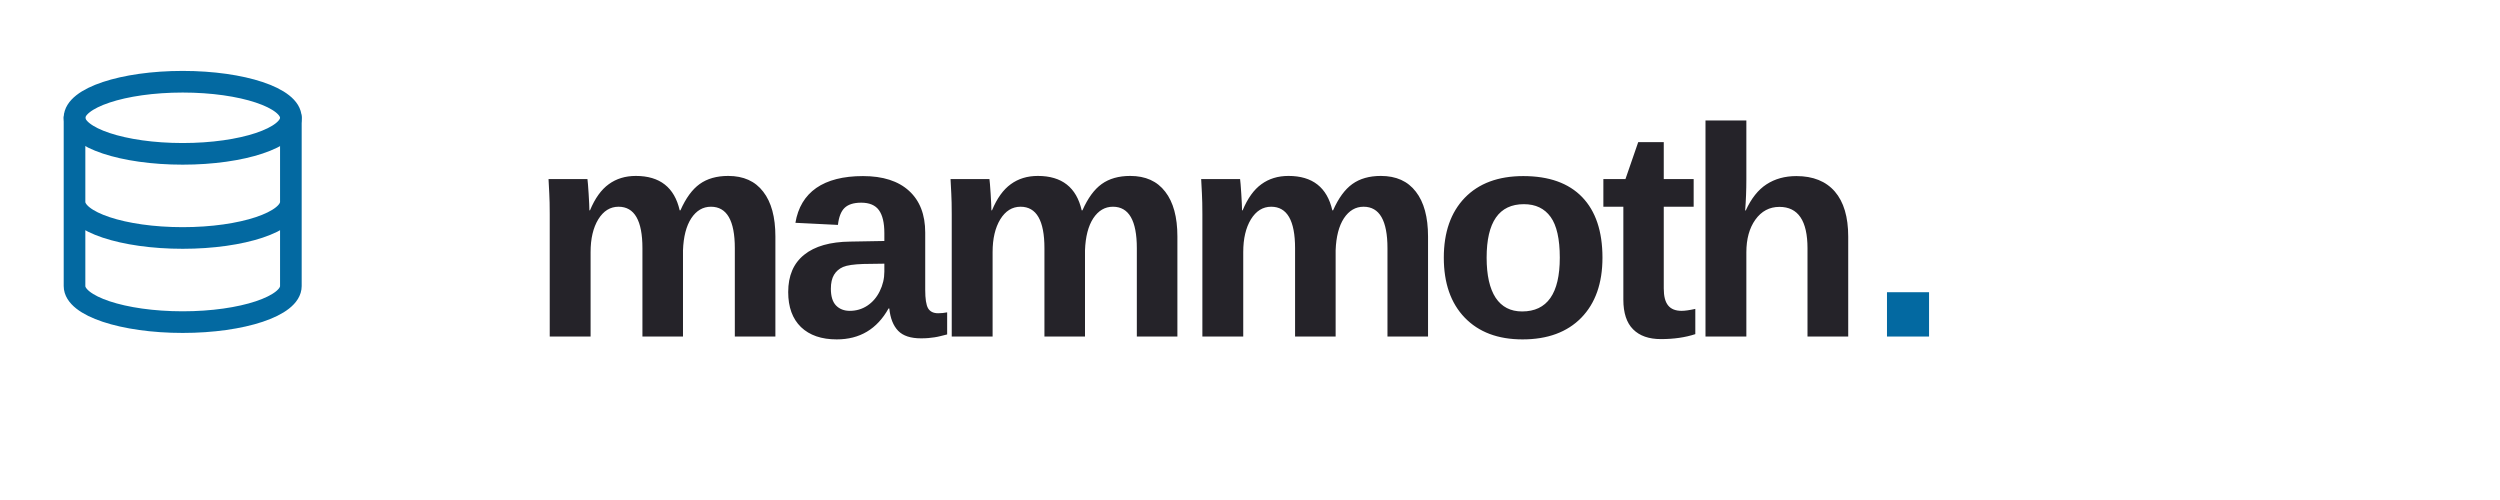
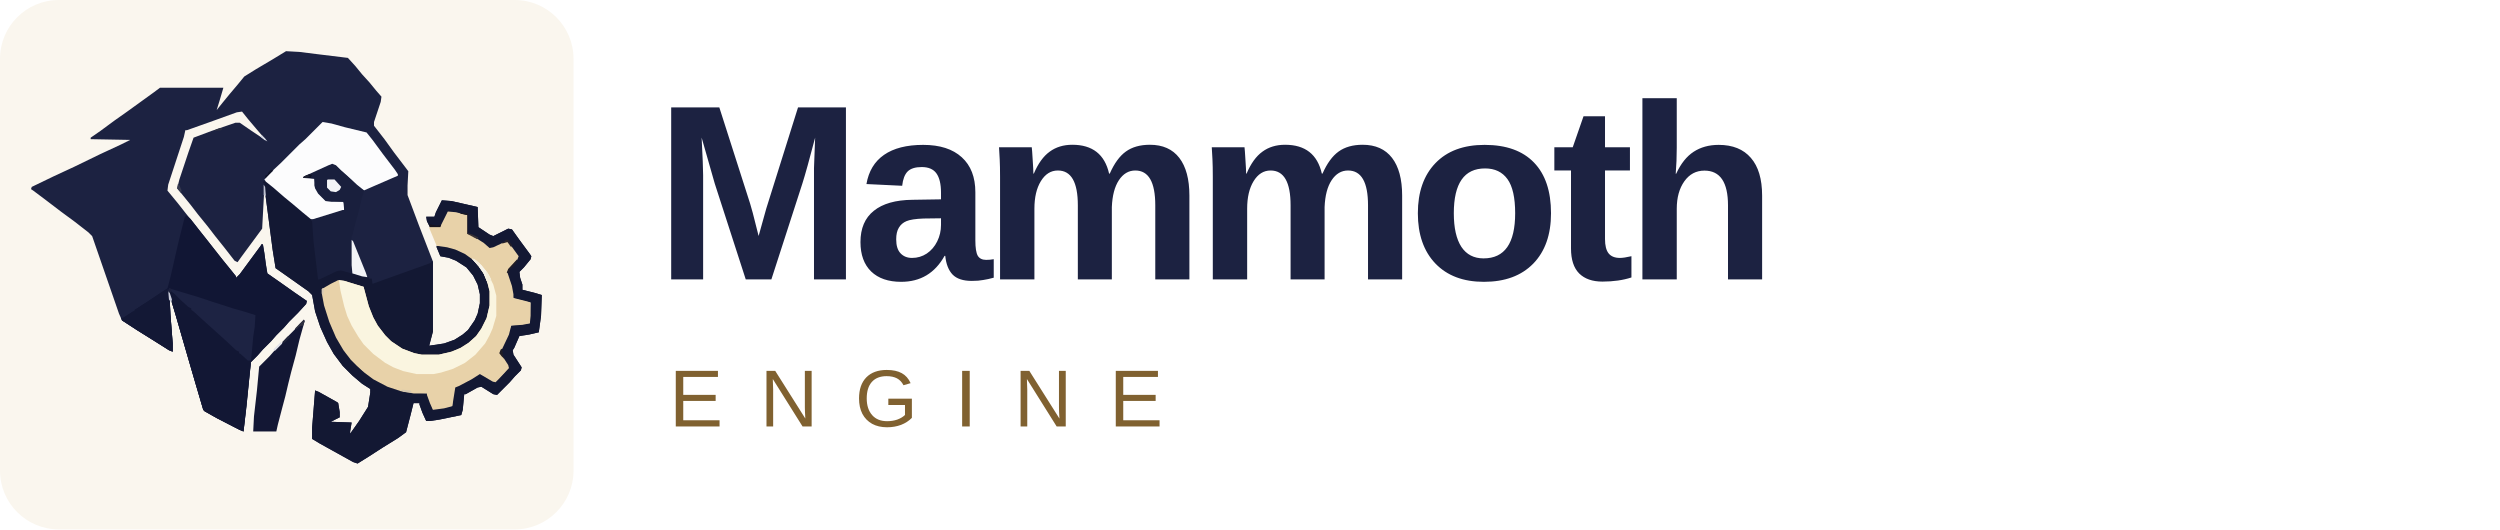
- <svg xmlns="http://www.w3.org/2000/svg" width="260" height="52" viewBox="0 0 260 52">
-   <g transform="translate(4 6) scale(1.25)">
-     <g fill="none" stroke="#0369a1" stroke-width="1.8" stroke-linecap="round" stroke-linejoin="round">
-       <ellipse cx="12" cy="5" rx="9" ry="3" />
-       <path d="M3 5v14a9 3 0 0 0 18 0V5M3 12a9 3 0 0 0 18 0" />
-     </g>
-   </g>
-   <text x="55" y="35" font-family="Arial,sans-serif" font-size="31" font-weight="600" letter-spacing="-1.5" fill="#252329">mammoth<tspan fill="#0369a1">.</tspan>
-   </text>
+ <svg xmlns="http://www.w3.org/2000/svg" width="340" height="72" viewBox="0 0 340 72">
+   <rect width="78" height="72" rx="8" fill="#faf6ee" />
+   <svg x="3" y="4" width="72" height="62" viewBox="350 95 710 575">
+     <path d="M0,0 L18,1 L42,4 L83,9 L93,20 L102,31 L112,42 L121,53 L128,61 L127,68 L118,95 L118,100 L132,118 L145,136 L161,157 L164,161 L163,180 L163,193 L178,233 L197,282 L197,376 L192,395 L212,392 L226,387 L237,380 L244,374 L253,361 L257,352 L260,338 L260,326 L257,313 L251,301 L242,290 L228,281 L218,277 L207,275 L202,263 L202,261 L216,262 L232,267 L245,274 L257,285 L264,295 L270,307 L273,316 L274,322 L274,341 L270,358 L262,374 L253,385 L241,395 L225,403 L211,407 L205,408 L182,408 L166,404 L156,400 L144,392 L134,383 L126,374 L118,361 L111,345 L105,324 L104,316 L95,314 L75,308 L70,308 L51,318 L49,319 L50,331 L54,348 L62,371 L70,388 L80,404 L92,418 L102,428 L117,439 L136,449 L154,455 L171,458 L189,459 L197,480 L212,478 L223,476 L225,455 L227,450 L246,441 L259,432 L270,438 L278,443 L282,442 L293,431 L298,425 L297,421 L287,406 L287,402 L296,385 L302,368 L327,365 L328,337 L319,335 L307,332 L305,331 L301,311 L296,297 L298,292 L310,279 L311,275 L297,256 L291,258 L276,265 L272,264 L262,256 L247,247 L243,245 L243,220 L222,216 L217,216 L209,234 L207,236 L193,236 L189,228 L188,222 L199,222 L201,216 L209,200 L222,201 L257,209 L258,236 L273,246 L278,248 L298,238 L303,239 L313,253 L327,272 L329,275 L328,279 L319,290 L313,296 L314,304 L317,313 L317,320 L333,324 L343,327 L342,355 L339,377 L326,380 L313,382 L306,398 L304,401 L305,407 L316,424 L315,428 L307,436 L300,444 L283,461 L278,460 L262,450 L257,451 L241,460 L239,460 L237,481 L235,488 L206,494 L193,496 L188,496 L183,485 L179,474 L179,472 L171,472 L167,488 L161,511 L150,519 L129,532 L112,543 L96,553 L90,551 L63,536 L45,526 L35,520 L35,505 L39,455 L44,457 L69,471 L70,472 L72,484 L72,491 L60,497 L88,498 L86,510 L86,513 L98,496 L110,477 L113,458 L113,453 L102,446 L89,435 L76,422 L64,406 L55,390 L46,370 L39,349 L35,327 L30,322 L13,310 L-4,298 L-14,291 L-18,266 L-29,182 L-32,238 L-46,257 L-60,276 L-65,283 L-69,281 L-83,263 L-95,248 L-105,235 L-118,219 L-128,206 L-141,190 L-146,184 L-143,172 L-131,136 L-124,116 L-100,107 L-68,96 L-62,96 L-46,107 L-28,119 L-28,118 L-40,104 L-51,91 L-59,81 L-66,82 L-102,95 L-133,106 L-135,106 L-137,115 L-158,179 L-159,187 L-145,204 L-134,218 L-121,234 L-110,248 L-99,262 L-88,276 L-75,292 L-67,302 L-67,304 L-62,299 L-48,280 L-34,261 L-33,259 L-31,259 L-29,271 L-27,286 L-25,298 L-5,312 L12,324 L28,335 L27,339 L16,351 L4,363 L-3,371 L-13,381 L-20,389 L-31,400 L-38,408 L-47,417 L-49,436 L-53,476 L-57,510 L-62,508 L-93,492 L-109,483 L-111,481 L-121,447 L-128,423 L-148,354 L-157,324 L-156,333 L-155,353 L-153,379 L-152,392 L-152,403 L-157,401 L-176,389 L-200,374 L-220,361 L-224,352 L-242,300 L-260,248 L-265,243 L-283,229 L-302,215 L-323,199 L-339,187 L-342,185 L-341,182 L-312,168 L-284,155 L-249,138 L-221,125 L-209,119 L-262,118 L-262,116 L-249,107 L-230,93 L-213,81 L-195,68 L-177,55 L-169,49 L-84,49 L-89,66 L-93,79 L-85,69 L-76,58 L-65,45 L-56,34 L-40,24 L-18,11 Z " fill="#1C2241" transform="translate(704,106)" />
+     <path d="M0,0 L4,1 L17,12 L28,21 L43,34 L53,42 L64,51 L64,53 L66,54 L68,82 L73,125 L73,132 L100,119 L107,120 L132,127 L138,130 L141,129 L141,131 L145,131 L146,138 L171,129 L213,114 L224,110 L225,108 L227,108 L227,202 L222,221 L242,218 L256,213 L267,206 L274,200 L283,187 L287,178 L290,164 L290,152 L287,139 L281,127 L272,116 L258,107 L248,103 L237,101 L232,89 L232,87 L246,88 L262,93 L275,100 L287,111 L294,121 L300,133 L303,142 L304,148 L304,167 L300,184 L292,200 L283,211 L271,221 L255,229 L241,233 L235,234 L212,234 L196,230 L186,226 L174,218 L164,209 L156,200 L148,187 L141,171 L135,150 L134,142 L125,140 L105,134 L100,134 L81,144 L79,145 L80,157 L84,174 L92,197 L100,214 L110,230 L122,244 L132,254 L147,265 L166,275 L184,281 L201,284 L219,285 L227,306 L242,304 L253,302 L255,281 L257,276 L276,267 L289,258 L300,264 L308,269 L312,268 L323,257 L328,251 L327,247 L317,232 L317,228 L326,211 L332,194 L357,191 L358,163 L349,161 L337,158 L335,157 L331,137 L326,123 L328,118 L340,105 L341,101 L327,82 L321,84 L306,91 L302,90 L292,82 L277,73 L273,71 L273,46 L252,42 L247,42 L239,60 L237,62 L223,62 L219,54 L218,48 L229,48 L231,42 L239,26 L252,27 L287,35 L288,62 L303,72 L308,74 L328,64 L333,65 L343,79 L357,98 L359,101 L358,105 L349,116 L343,122 L344,130 L347,139 L347,146 L363,150 L373,153 L372,181 L369,203 L356,206 L343,208 L336,224 L334,227 L335,233 L346,250 L345,254 L337,262 L330,270 L313,287 L308,286 L292,276 L287,277 L271,286 L269,286 L267,307 L265,314 L236,320 L223,322 L218,322 L213,311 L209,300 L209,298 L201,298 L197,314 L191,337 L180,345 L159,358 L142,369 L126,379 L120,377 L93,362 L75,352 L65,346 L65,331 L69,281 L74,283 L99,297 L100,298 L102,310 L102,317 L90,323 L118,324 L116,336 L116,339 L128,322 L140,303 L143,284 L143,279 L132,272 L119,261 L106,248 L94,232 L85,216 L76,196 L69,175 L65,153 L60,148 L43,136 L26,124 L16,117 L12,92 L1,8 L1,3 L-1,3 Z " fill="#131833" transform="translate(674,280)" />
+     <path d="M0,0 L6,5 L16,18 L28,33 L39,47 L50,61 L63,77 L67,82 L67,84 L72,79 L86,60 L100,41 L101,39 L103,39 L105,51 L107,66 L109,78 L129,92 L146,104 L162,115 L161,119 L150,131 L138,143 L131,151 L121,161 L114,169 L103,180 L96,188 L87,197 L85,216 L81,256 L77,290 L72,288 L41,272 L25,263 L23,261 L13,227 L6,203 L-14,134 L-23,104 L-22,113 L-21,133 L-19,159 L-18,172 L-18,183 L-23,181 L-42,169 L-66,154 L-86,141 L-87,137 L-85,138 L-71,129 L-69,129 L-69,127 L-55,118 L-34,104 L-25,98 L-21,83 L-10,35 L-2,3 Z " fill="#111634" transform="translate(570,326)" />
+     <path d="M0,0 L11,1 L26,5 L26,30 L32,32 L48,42 L56,49 L61,48 L78,40 L82,42 L95,60 L93,65 L81,78 L80,82 L86,100 L88,111 L88,116 L104,120 L111,122 L111,140 L110,150 L100,152 L85,153 L82,165 L73,184 L70,188 L72,192 L81,206 L82,210 L68,225 L64,229 L60,228 L43,218 L32,225 L15,234 L10,236 L6,261 L-5,264 L-20,266 L-24,257 L-28,246 L-28,244 L-46,244 L-63,241 L-81,235 L-100,225 L-112,216 L-122,207 L-130,199 L-140,186 L-150,169 L-159,148 L-166,126 L-169,110 L-169,104 L-157,97 L-147,92 L-139,93 L-113,101 L-106,127 L-100,142 L-94,153 L-84,166 L-76,174 L-61,184 L-45,190 L-35,192 L-12,192 L5,188 L17,183 L28,176 L38,167 L45,157 L52,143 L56,126 L56,107 L53,95 L48,83 L41,73 L34,65 L23,57 L10,51 L-1,48 L-15,46 L-20,34 L-25,22 L-24,20 L-10,20 L-3,6 Z " fill="#E8D2A9" transform="translate(921,321)" />
+     <path d="M0,0 L40,12 L58,18 L86,27 L100,31 L116,36 L115,52 L113,65 L111,87 L105,145 L103,164 L100,192 L95,190 L64,174 L48,165 L46,163 L36,129 L29,105 L9,36 L0,6 L-2,2 L0,2 Z " fill="#121734" transform="translate(547,424)" />
+     <path d="M0,0 L12,2 L30,7 L59,14 L67,24 L81,43 L97,64 L101,70 L101,72 L71,85 L55,92 L47,86 L38,77 L30,70 L18,59 L13,57 L-20,72 L-25,74 L-11,76 L-9,89 L-3,98 L4,105 L28,107 L29,110 L29,118 L2,127 L-12,131 L-16,130 L-27,121 L-40,110 L-51,101 L-66,88 L-76,80 L-78,77 L-71,69 L-56,55 L-31,30 L-23,23 Z " fill="#FCFCFD" transform="translate(753,201)" />
+     <path d="M0,0 L4,2 L12,9 L20,19 L28,35 L32,50 L32,77 L27,94 L23,103 L17,114 L4,129 L-10,140 L-26,148 L-42,153 L-52,155 L-75,155 L-93,151 L-106,146 L-117,140 L-133,128 L-146,115 L-153,105 L-162,90 L-168,77 L-172,64 L-177,43 L-179,29 L-172,30 L-146,38 L-139,64 L-133,79 L-127,90 L-117,103 L-109,111 L-94,121 L-78,127 L-68,129 L-45,129 L-28,125 L-16,120 L-5,113 L5,104 L12,94 L19,80 L23,63 L23,44 L20,32 L15,20 L8,10 L0,1 Z " fill="#FAF5E0" transform="translate(954,384)" />
+     <path d="M0,0 L5,2 L12,9 L20,16 L33,28 L43,36 L40,45 L36,62 L31,80 L27,96 L26,97 L26,102 L28,104 L45,146 L47,152 L40,151 L12,143 L6,144 L-17,155 L-19,155 L-25,105 L-27,77 L-28,75 L14,62 L16,62 L15,51 L-1,51 L-9,50 L-19,40 L-23,33 L-24,29 L-24,20 L-39,19 L-38,17 L-5,2 Z " fill="#191F3D" transform="translate(766,257)" />
+     <path d="M0,0 L1,2 L-6,27 L-11,48 L-17,70 L-21,86 L-25,103 L-29,118 L-35,141 L-37,150 L-68,150 L-67,130 L-63,95 L-60,63 L-46,49 L-39,41 L-30,32 L-23,24 L-13,14 L-6,6 Z " fill="#131734" transform="translate(728,466)" />
+     <path d="M0,0 L40,12 L58,18 L86,27 L100,31 L116,36 L115,52 L113,65 L111,87 L110,97 L106,97 L96,88 L94,87 L94,85 L90,83 L75,69 L65,60 L55,51 L45,42 L33,31 L30,29 L30,27 L26,25 L16,16 L8,8 L3,4 L0,6 L-2,2 L0,2 Z " fill="#1D2343" transform="translate(547,424)" />
+     <path d="M0,0 L2,3 L4,14 L5,34 L7,60 L8,73 L8,84 L3,82 L-16,70 L-40,55 L-60,42 L-61,38 L-59,39 L-45,30 L-43,30 L-43,28 L-29,19 L-8,5 Z " fill="#131835" transform="translate(544,425)" />
+     <path d="M0,0 L2,2 L19,44 L21,50 L14,49 L1,45 L0,34 Z " fill="#F3F4F7" transform="translate(792,359)" />
+     <path d="M0,0 L9,0 L18,10 L16,14 L11,17 L4,16 L-1,11 L-1,1 Z " fill="#F3F4F6" transform="translate(760,278)" />
+     <path d="M0,0 L4,2 L12,9 L20,19 L25,28 L25,30 L23,30 L22,35 L20,32 L15,20 L8,10 L0,1 Z " fill="#F7F4E9" transform="translate(954,384)" />
+     <path d="M0,0 L4,5 L7,11 L7,13 L5,13 L4,18 L2,15 L0,8 Z " fill="#F4EED9" transform="translate(972,401)" />
+     <path d="M0,0 L0,3 L-4,9 L-10,14 L-11,19 L-14,18 L-12,13 Z " fill="#1E1C27" transform="translate(1014,385)" />
+     <path d="M0,0 L1,0 L1,24 L7,26 L15,30 L13,32 L0,25 Z " fill="#373134" transform="translate(947,326)" />
+     <path d="M0,0 L1,2 L-1,8 L-6,9 L-10,13 L-12,12 Z " fill="#2F3040" transform="translate(728,466)" />
+     <path d="M0,0 L10,2 L16,1 L15,4 L1,4 Z " fill="#16141F" transform="translate(896,338)" />
+     <path d="M0,0 L4,1 L2,4 L4,5 L-8,5 L-7,3 Z " fill="#0D1025" transform="translate(735,271)" />
+     <path d="M0,0 L2,2 L-8,12 L-10,10 Z " fill="#E0E0E7" transform="translate(697,496)" />
+     <path d="M0,0 L2,3 L5,12 L4,16 L1,12 Z " fill="#CDD0DC" transform="translate(546,427)" />
+     <path d="M0,0 L4,0 L9,7 L8,10 L3,3 L-4,5 L-4,3 L0,2 Z " fill="#231F28" transform="translate(998,359)" />
+     <path d="M0,0 L11,1 L13,4 L2,3 L-2,1 Z " fill="#D5C7B0" transform="translate(860,560)" />
+     <path d="M0,0 Z M-1,1 Z M-4,2 L-1,3 L-9,11 L-12,10 Z " fill="#23263B" transform="translate(711,486)" />
+     <path d="M0,0 L2,3 L3,15 L0,14 Z " fill="#BDC0CF" transform="translate(674,285)" />
+     <path d="M0,0 L3,1 L-8,12 L-8,9 L-7,7 L-5,7 L-4,4 Z " fill="#101429" transform="translate(684,265)" />
+     <path d="M0,0 L4,2 L11,8 L8,10 L0,1 Z " fill="#F2EBDC" transform="translate(954,384)" />
+     <path d="M0,0 L2,2 L5,9 L4,12 L-1,6 Z " fill="#363A50" transform="translate(559,284)" />
+     <path d="M0,0 L1,2 L2,9 L4,14 L0,10 L-3,6 L-1,1 Z " fill="#211D24" transform="translate(993,505)" />
+     <path d="M0,0 L2,1 L3,10 L0,7 L-2,3 Z " fill="#F5F3E7" transform="translate(970,399)" />
+     <path d="M0,0 L5,5 L8,9 L4,7 L-1,3 Z " fill="#D7DAE4" transform="translate(671,218)" />
+     <path d="M0,0 L8,0 L10,1 L10,3 L0,1 Z " fill="#1A1924" transform="translate(938,323)" />
+     <path d="M0,0 L3,1 L1,3 L-9,4 L-6,2 Z " fill="#2C2F41" transform="translate(616,209)" />
+     <path d="M0,0 L2,0 L1,9 L-1,7 L-1,1 Z " fill="#D8C9B3" transform="translate(753,424)" />
+     <path d="M0,0 L4,1 L3,4 L0,6 L-2,2 L0,2 Z " fill="#1C203C" transform="translate(547,424)" />
+     <path d="M0,0 L3,2 L-1,4 L-6,4 L-5,2 Z " fill="#1E2130" transform="translate(733,272)" />
+   </svg>
+   <text x="89" y="38" font-family="Arial,sans-serif" font-size="34" font-weight="700" letter-spacing="-1.3" fill="#1c2241">Mammoth</text>
+   <text x="91" y="58" font-family="Arial,sans-serif" font-size="11" letter-spacing="5" fill="#806130">ENGINE</text>
</svg>
